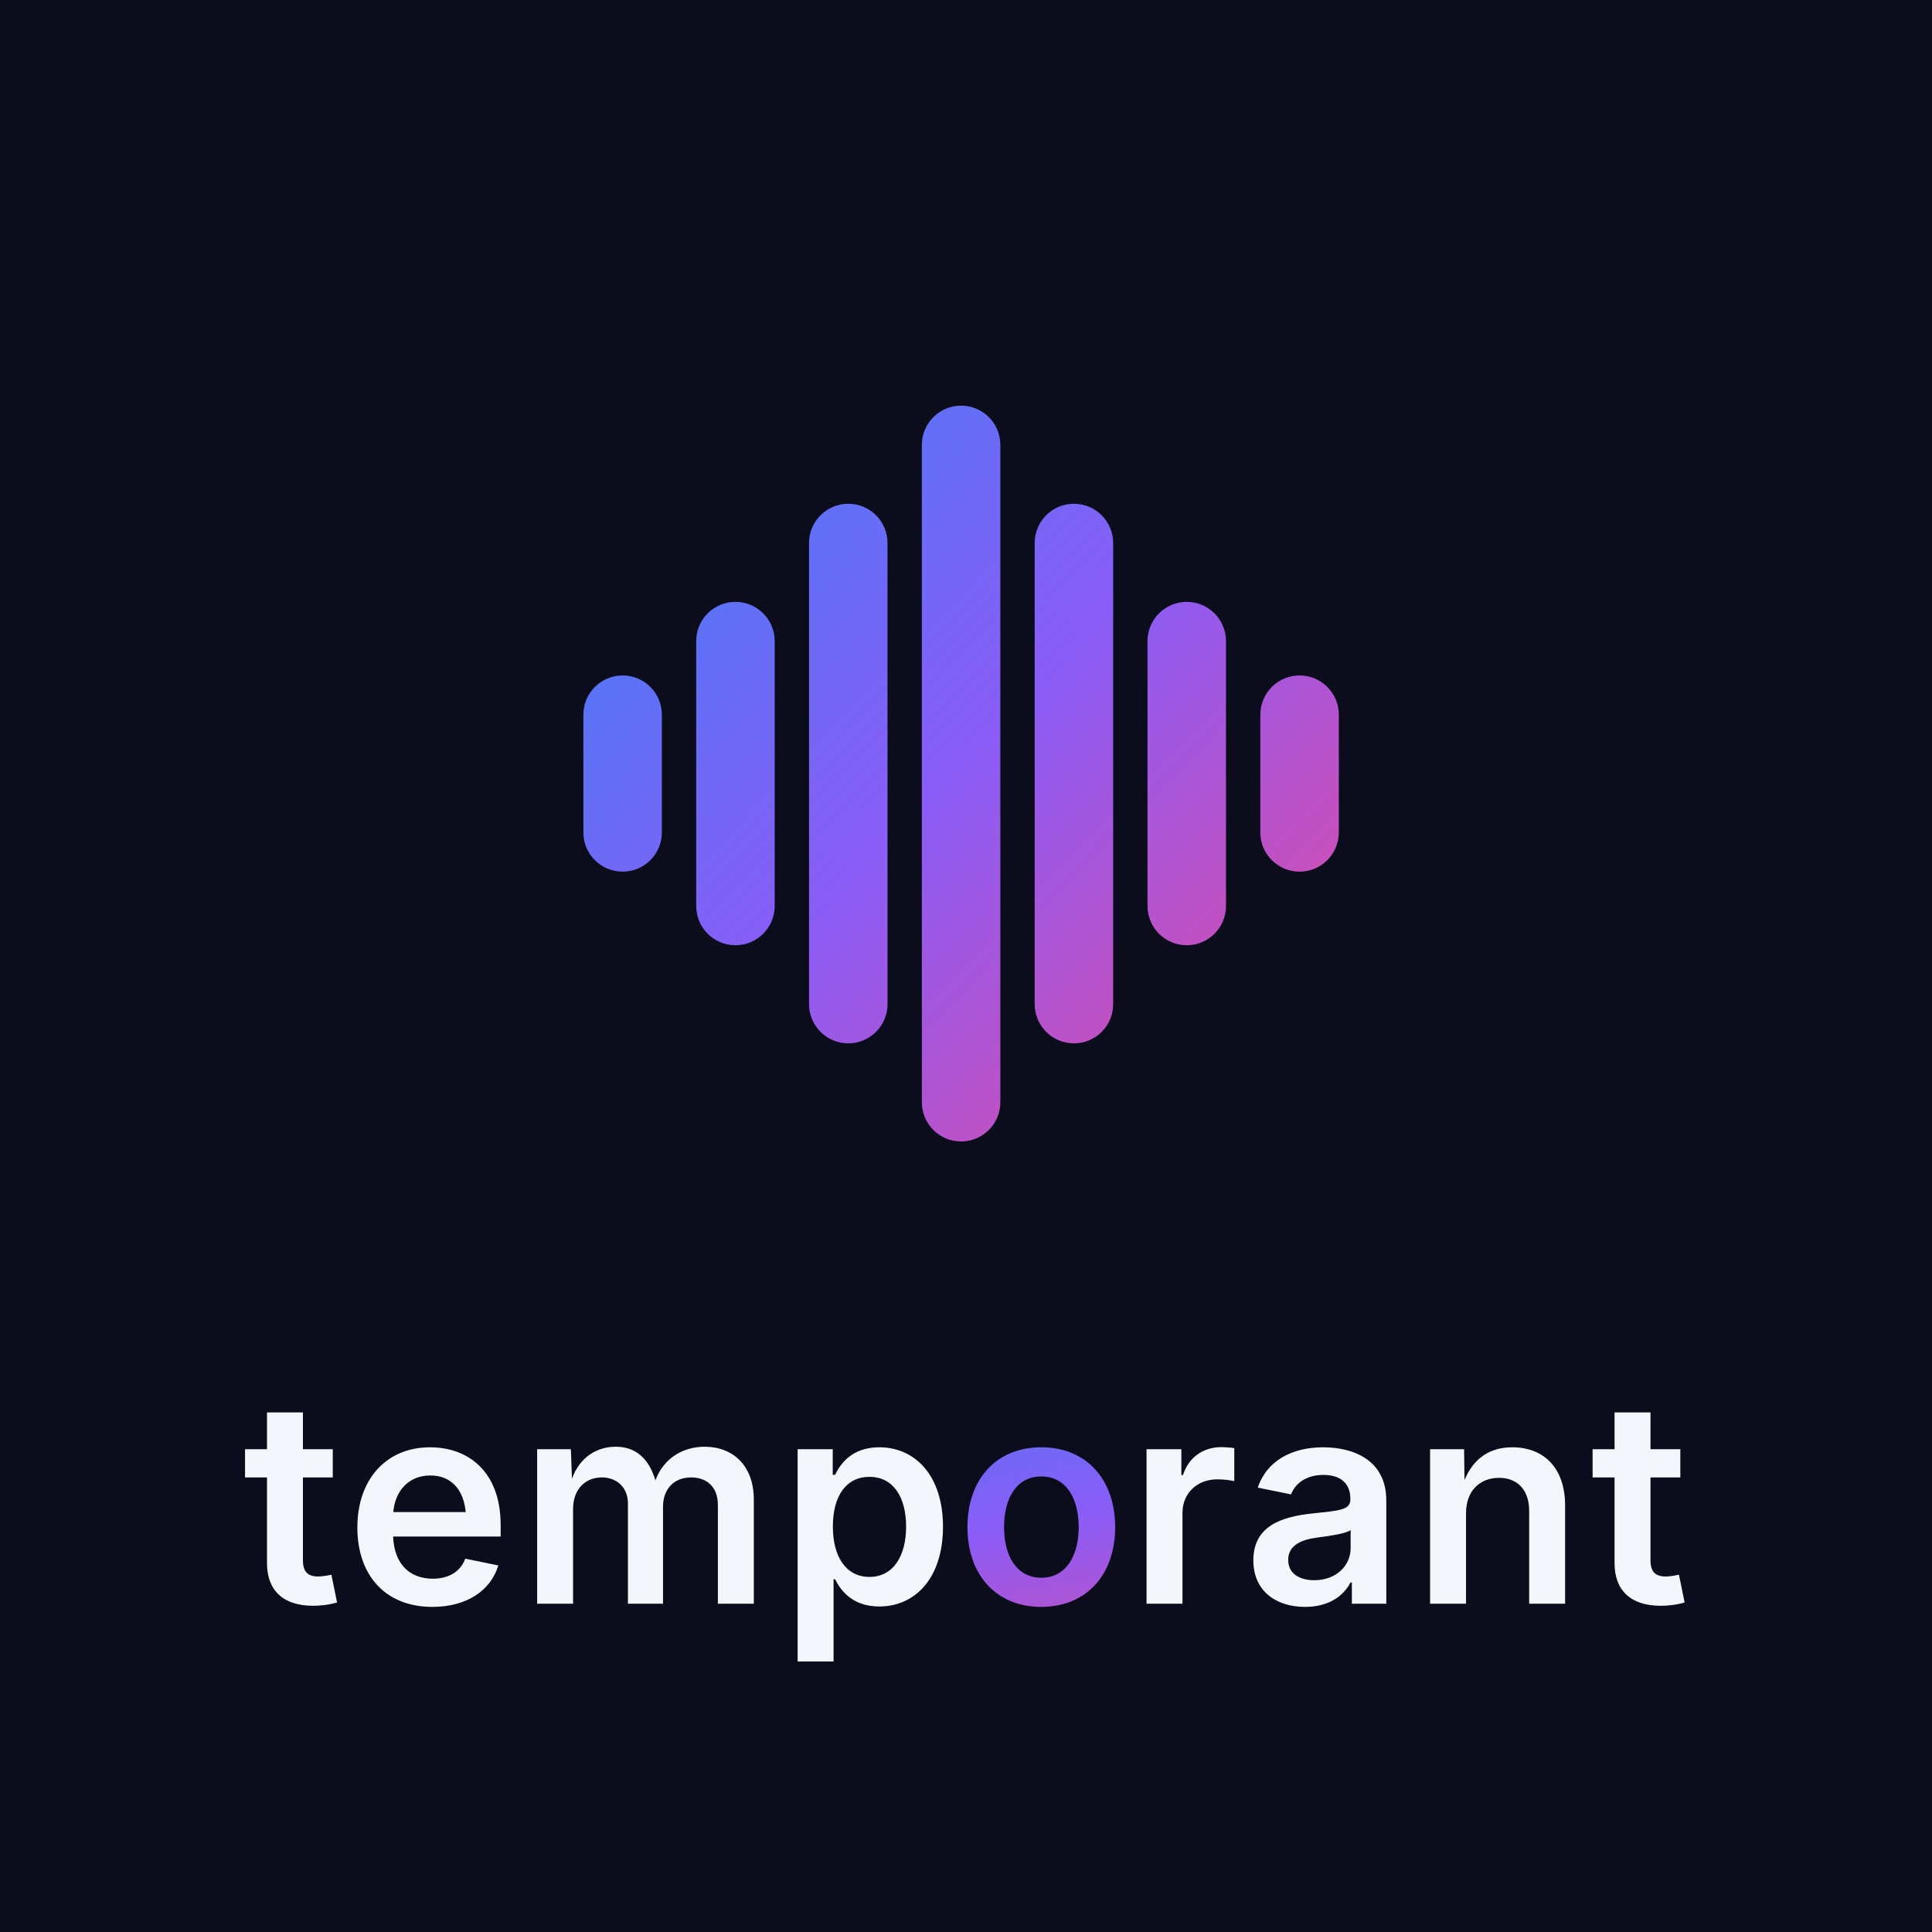
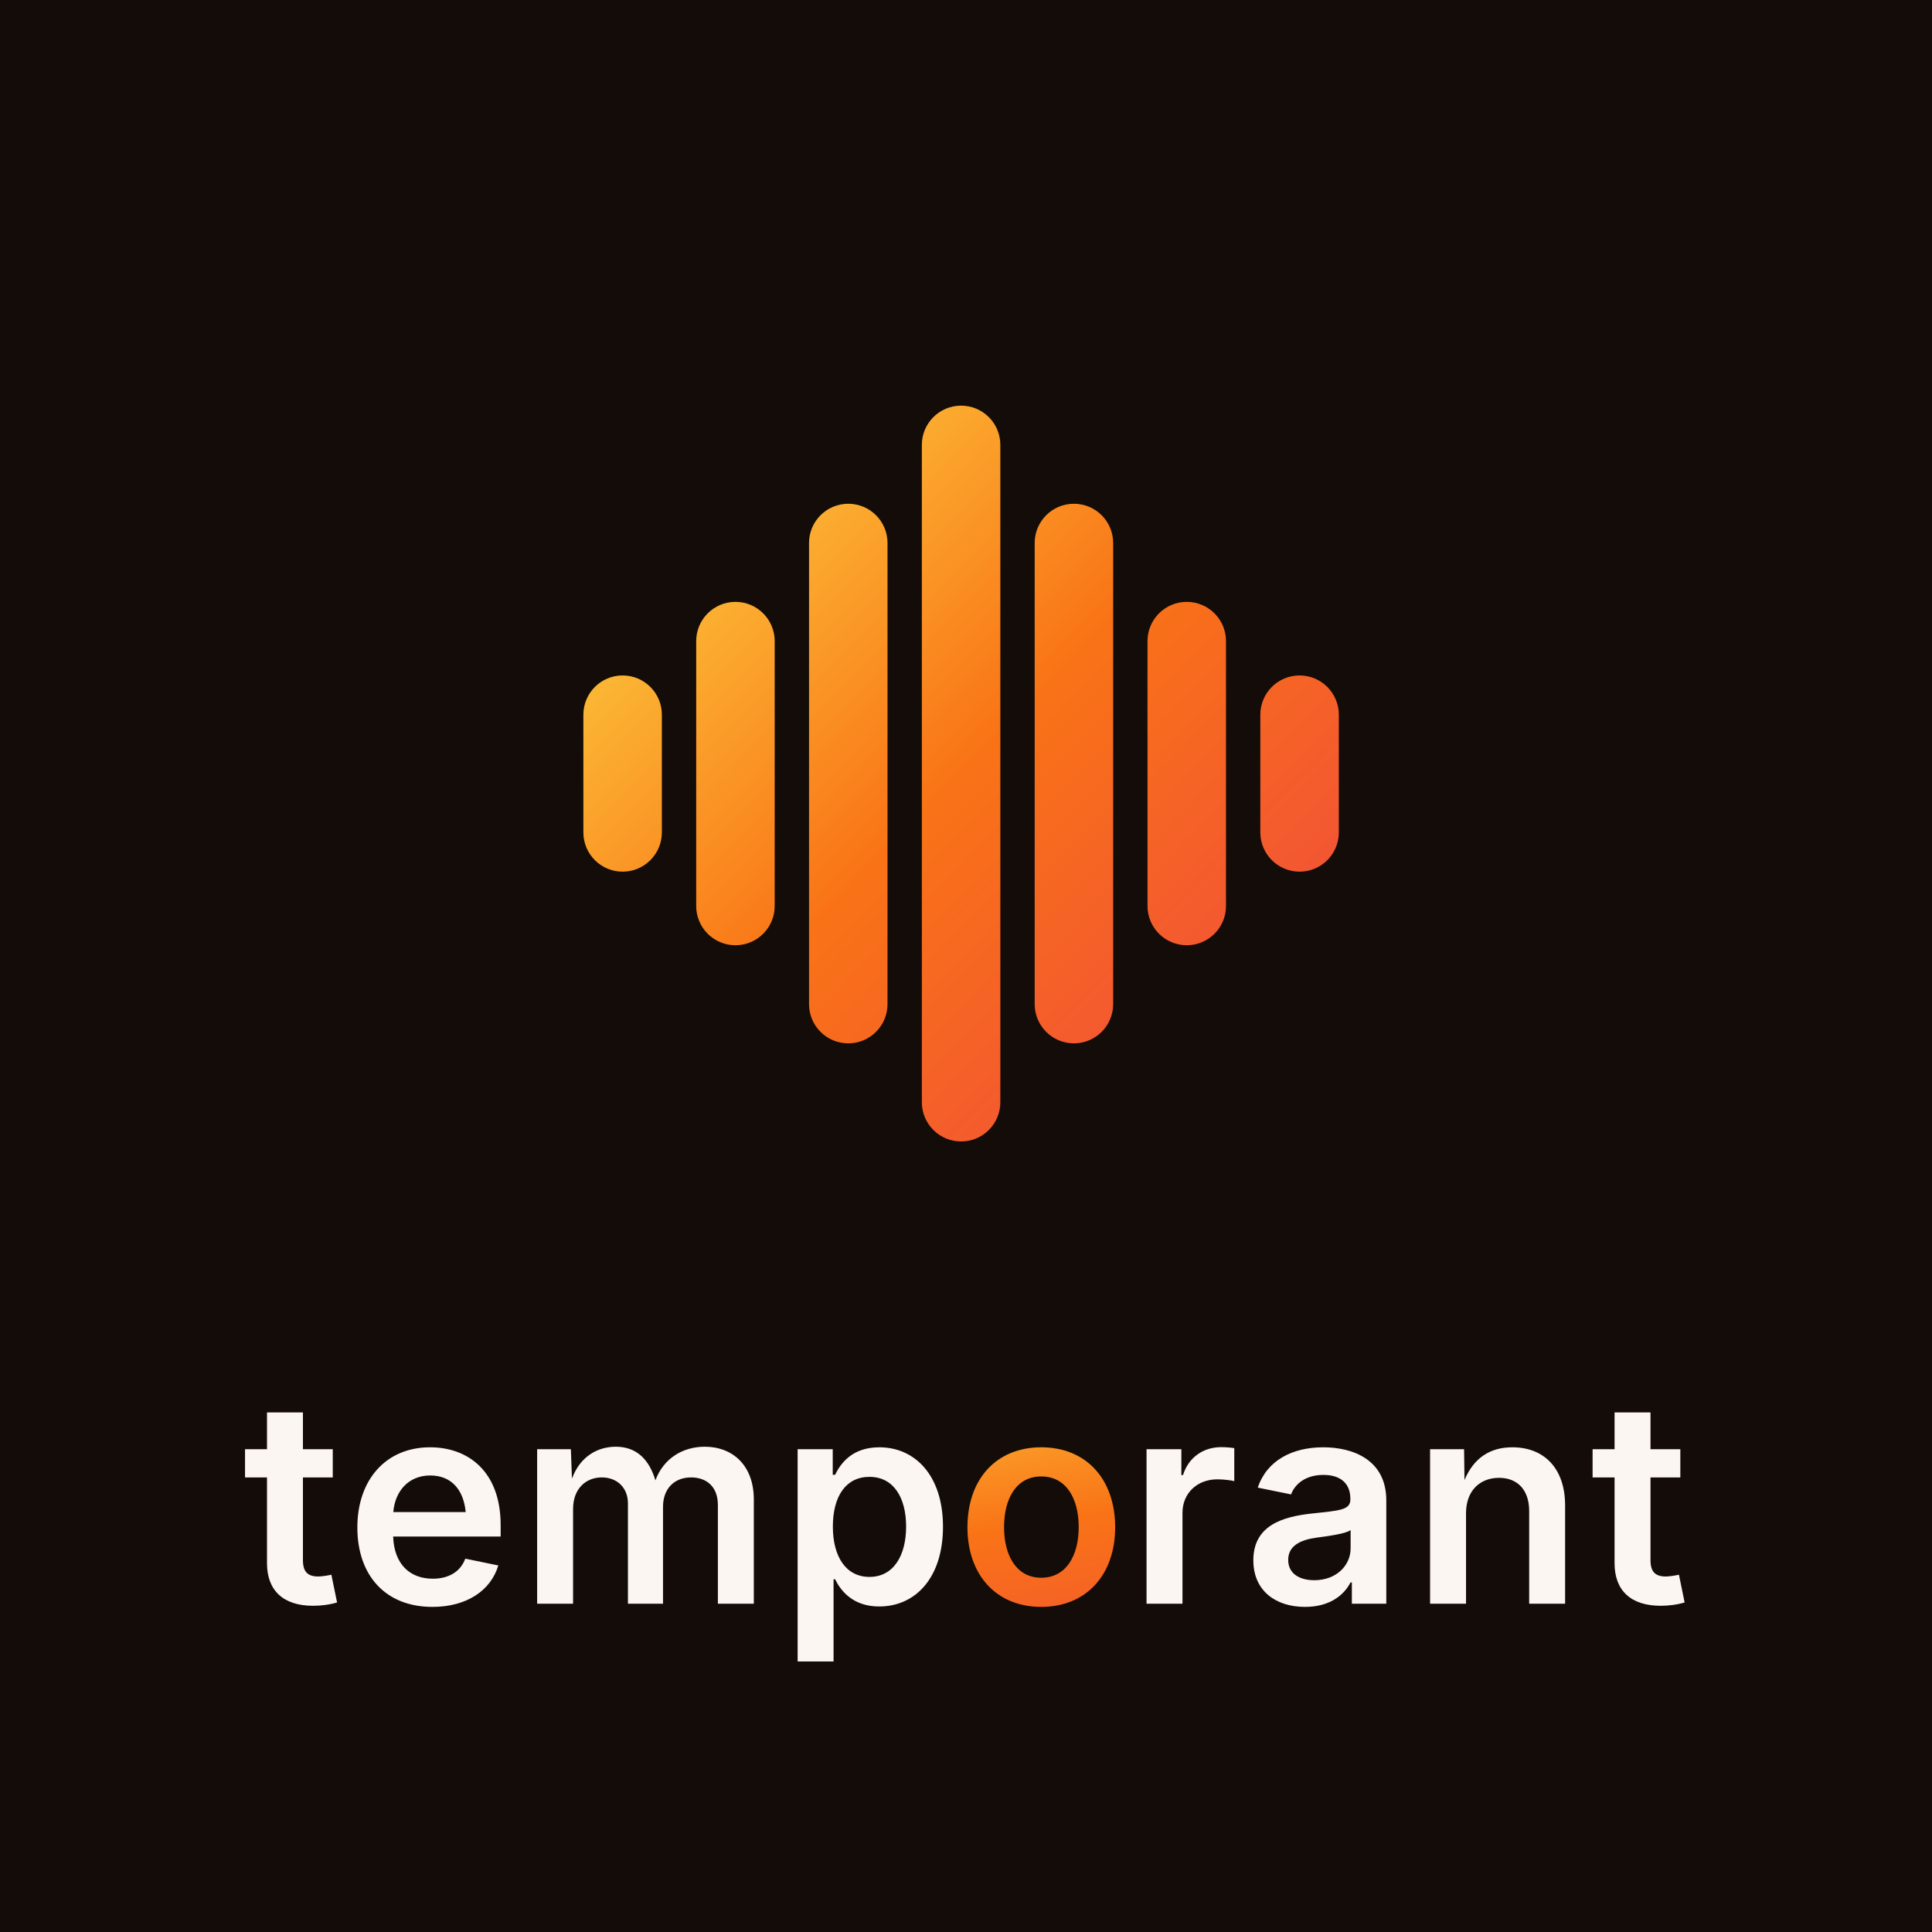
<svg xmlns="http://www.w3.org/2000/svg" viewBox="0 0 1024 1024" width="1024" height="1024">
  <defs>
    <linearGradient id="g" gradientUnits="userSpaceOnUse" x1="309.2" y1="215.0" x2="709.6" y2="605.0">
-       <stop offset="0" stop-color="#3B82F6" />
-       <stop offset="0.5" stop-color="#8B5CF6" />
-       <stop offset="1" stop-color="#EC4899" />
+       <stop offset="0" stop-color="#FDE047" />
+       <stop offset="0.5" stop-color="#F97316" />
+       <stop offset="1" stop-color="#EF4444" />
    </linearGradient>
    <linearGradient id="t" x1="0" y1="0" x2="1" y2="1">
-       <stop offset="0" stop-color="#3B82F6" />
-       <stop offset="0.5" stop-color="#8B5CF6" />
-       <stop offset="1" stop-color="#EC4899" />
+       <stop offset="0" stop-color="#FDE047" />
+       <stop offset="0.5" stop-color="#F97316" />
+       <stop offset="1" stop-color="#EF4444" />
    </linearGradient>
  </defs>
-   <rect width="1024" height="1024" fill="#0B0D1C" />
+   <rect width="1024" height="1024" fill="#140C08" />
  <rect x="309.20" y="358.00" width="41.60" height="104.00" rx="20.80" fill="url(#g)" />
  <rect x="369.00" y="319.00" width="41.60" height="182.00" rx="20.80" fill="url(#g)" />
  <rect x="428.80" y="267.00" width="41.60" height="286.00" rx="20.80" fill="url(#g)" />
  <rect x="488.60" y="215.00" width="41.60" height="390.00" rx="20.80" fill="url(#g)" />
  <rect x="548.40" y="267.00" width="41.60" height="286.00" rx="20.80" fill="url(#g)" />
  <rect x="608.20" y="319.00" width="41.60" height="182.00" rx="20.80" fill="url(#g)" />
  <rect x="668.00" y="358.00" width="41.60" height="104.00" rx="20.80" fill="url(#g)" />
-   <text x="512" y="850" text-anchor="middle" font-family="Mona Sans, Inter, system-ui, sans-serif" font-weight="600" font-size="150" letter-spacing="3" fill="#F5F6FB">temp<tspan fill="url(#t)">o</tspan>rant</text>
+   <text x="512" y="850" text-anchor="middle" font-family="Mona Sans, Inter, system-ui, sans-serif" font-weight="600" font-size="150" letter-spacing="3" fill="#FBF6F1">temp<tspan fill="url(#t)">o</tspan>rant</text>
</svg>
